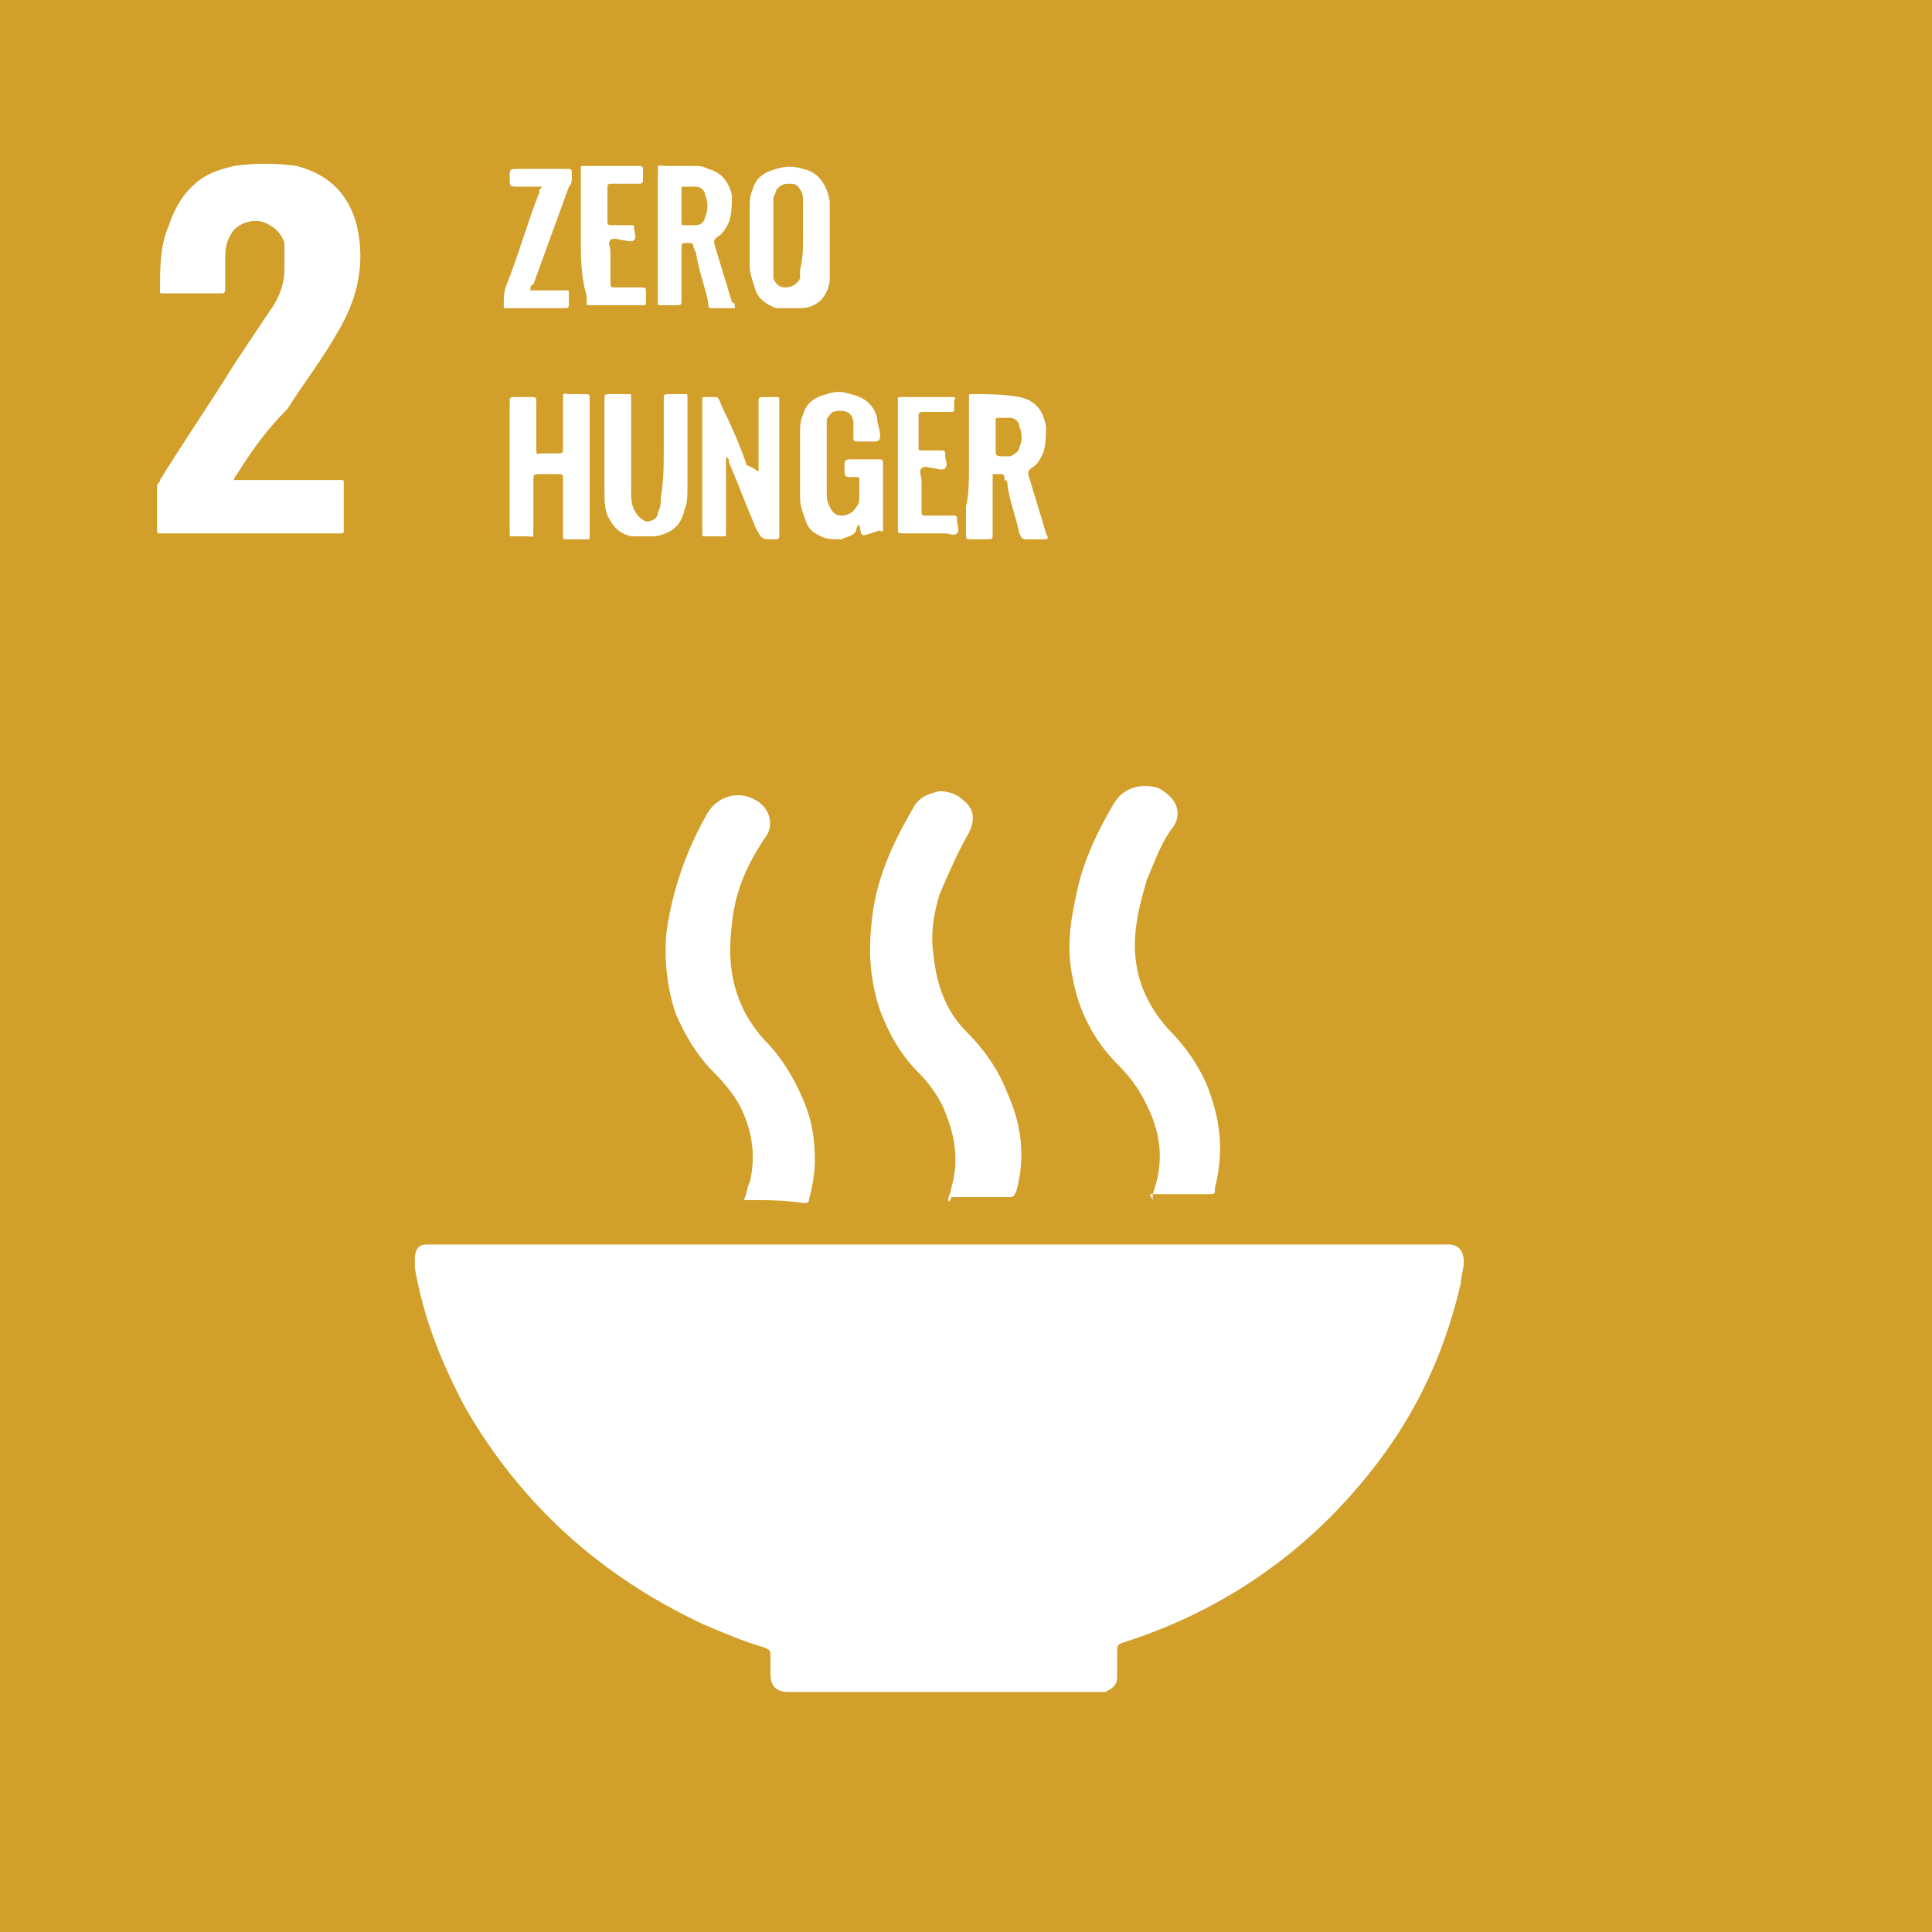
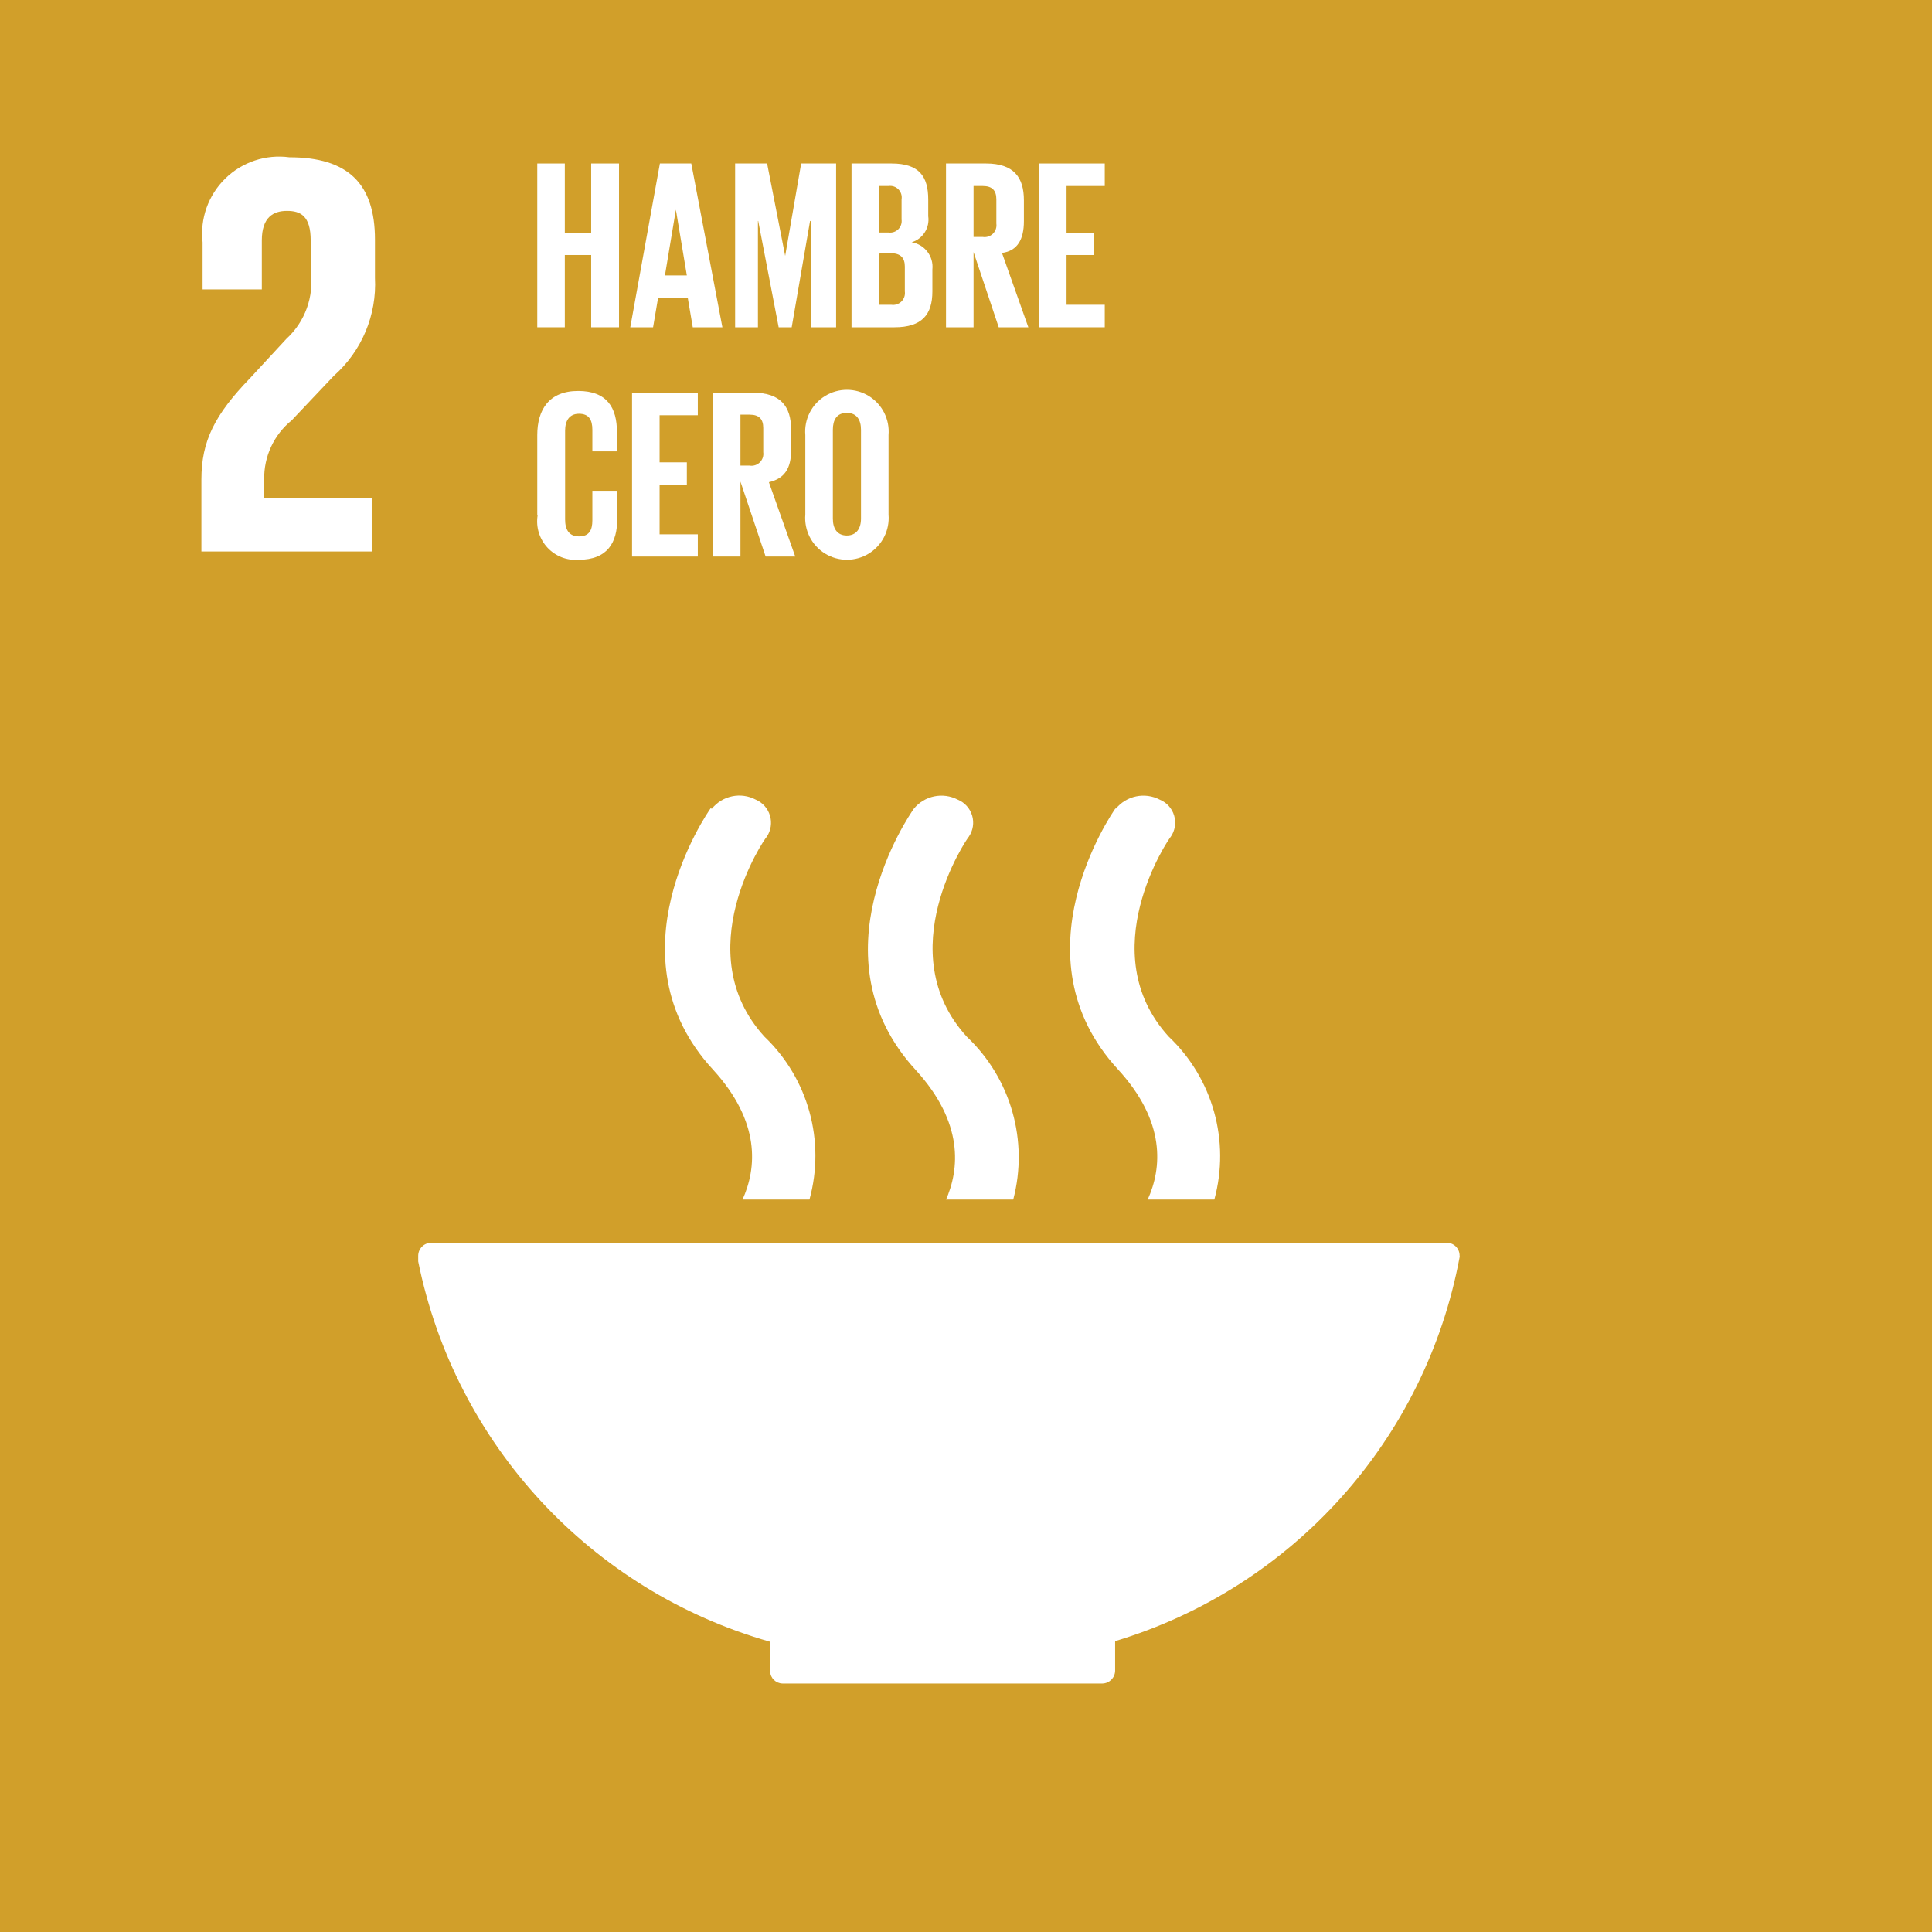
- <svg xmlns="http://www.w3.org/2000/svg" version="1.1" id="Capa_1" x="0px" y="0px" viewBox="0 0 65.2 65.2" style="enable-background:new 0 0 65.2 65.2;" xml:space="preserve">
-   <style type="text/css">
- 	.st0{fill:#D19F2A;}
- 	.st1{fill:#FFFFFF;}
- </style>
-   <rect class="st0" width="65.2" height="65.2" />
-   <g>
-     <path class="st1" d="M31.7,42c5.7,0,11.3,0,17,0c0.1,0,0.1,0,0.2,0c0.3,0,0.5,0.2,0.5,0.6c0,0.2-0.1,0.5-0.1,0.7   c-0.6,2.6-1.7,4.8-3.4,6.8c-2.1,2.5-4.8,4.3-7.9,5.3c-0.3,0.1-0.3,0.1-0.3,0.4c0,0.3,0,0.5,0,0.8c0,0.3-0.2,0.4-0.4,0.5   c0,0-0.1,0-0.1,0c-3.5,0-7.1,0-10.6,0c-0.4,0-0.6-0.2-0.6-0.6c0-0.2,0-0.4,0-0.6c0-0.2,0-0.2-0.2-0.3c-0.7-0.2-1.4-0.5-2.1-0.8   c-3.4-1.6-6.1-4-8-7.3c-0.8-1.5-1.4-3-1.7-4.7c0-0.1,0-0.2,0-0.3c0-0.3,0.1-0.5,0.4-0.5c0.1,0,0.2,0,0.3,0C20.4,42,26,42,31.7,42z" />
-     <path class="st1" d="M7.9,16.2c0.1,0,0.2,0,0.2,0c1.1,0,2.1,0,3.2,0c0.1,0,0.1,0,0.2,0c0.1,0,0.1,0,0.1,0.1c0,0.5,0,1.1,0,1.6   c0,0.1,0,0.1-0.1,0.1c0,0-0.1,0-0.1,0c-1.9,0-3.9,0-5.8,0c-0.1,0-0.1,0-0.2,0c-0.1,0-0.1,0-0.1-0.1c0-0.5,0-1,0-1.5   c0-0.1,0.1-0.1,0.1-0.2c0.8-1.3,1.7-2.6,2.5-3.9c0.4-0.6,0.8-1.2,1.2-1.8c0.3-0.4,0.5-0.9,0.5-1.4c0-0.3,0-0.6,0-0.9   C9.5,7.9,9.3,7.7,9.1,7.6C8.7,7.3,8,7.5,7.8,7.9c-0.2,0.3-0.2,0.6-0.2,1c0,0.3,0,0.6,0,0.8c0,0.1,0,0.2-0.1,0.2c-0.7,0-1.4,0-2,0   c-0.1,0-0.1,0-0.1-0.1c0-0.8,0-1.5,0.3-2.2c0.2-0.6,0.5-1.1,1-1.5c0.4-0.3,0.8-0.4,1.2-0.5c0.7-0.1,1.4-0.1,2.1,0   c1.2,0.3,1.9,1.1,2.1,2.3c0.2,1.2-0.1,2.3-0.7,3.3c-0.5,0.9-1.2,1.8-1.7,2.6C9,14.5,8.5,15.2,8,16C8,16,7.9,16.1,7.9,16.2z" />
-     <path class="st1" d="M38.9,40.5c0-0.1,0-0.1,0-0.2c0.4-1.1,0.3-2.1-0.3-3.2c-0.2-0.4-0.5-0.8-0.9-1.2c-0.8-0.8-1.3-1.8-1.5-2.9   c-0.2-0.9-0.1-1.8,0.1-2.7c0.2-1.1,0.7-2.2,1.3-3.2c0.3-0.5,0.9-0.7,1.5-0.5c0.2,0.1,0.3,0.2,0.4,0.3c0.3,0.3,0.3,0.7,0.1,1   c-0.4,0.5-0.6,1.1-0.9,1.8c-0.2,0.7-0.4,1.4-0.4,2.2c0,1.1,0.4,2,1.1,2.8c0.6,0.6,1.1,1.3,1.4,2.1c0.4,1.1,0.5,2.1,0.2,3.3   c0,0.2,0,0.2-0.2,0.2c-0.7,0-1.3,0-2,0C38.9,40.5,38.9,40.5,38.9,40.5z" />
-     <path class="st1" d="M32,40.5c0-0.1,0.1-0.3,0.1-0.4c0.3-1,0.1-1.9-0.3-2.8c-0.2-0.4-0.5-0.8-0.8-1.1c-0.6-0.6-1-1.3-1.3-2.1   c-0.3-0.9-0.4-1.8-0.3-2.8c0.1-1.5,0.7-2.8,1.4-4c0.2-0.4,0.5-0.5,0.9-0.6c0.3,0,0.6,0.1,0.8,0.3c0.4,0.3,0.4,0.7,0.2,1.1   c-0.4,0.7-0.7,1.4-1,2.1c-0.2,0.7-0.3,1.3-0.2,2c0.1,1,0.4,1.9,1.1,2.6c0.6,0.6,1.1,1.3,1.4,2.1c0.5,1.1,0.6,2.2,0.3,3.3   c-0.1,0.2-0.1,0.2-0.3,0.2c-0.6,0-1.3,0-1.9,0C32.1,40.5,32,40.6,32,40.5z" />
-     <path class="st1" d="M25.1,40.5c0.1-0.2,0.1-0.4,0.2-0.6c0.2-0.8,0.1-1.6-0.2-2.3c-0.2-0.5-0.6-1-1-1.4c-0.6-0.6-1-1.3-1.3-2   c-0.3-0.9-0.4-1.9-0.3-2.8c0.2-1.4,0.7-2.8,1.4-4c0.4-0.6,1.1-0.7,1.6-0.4c0.4,0.2,0.7,0.8,0.3,1.3c-0.6,0.9-1,1.8-1.1,2.9   c-0.2,1.5,0.1,2.8,1.1,3.9c0.6,0.6,1,1.3,1.3,2c0.3,0.7,0.4,1.3,0.4,2.1c0,0.4-0.1,0.9-0.2,1.3c0,0.1-0.1,0.1-0.2,0.1   C26.5,40.5,25.9,40.5,25.1,40.5C25.1,40.5,25.1,40.5,25.1,40.5z" />
-     <path class="st1" d="M32.7,15.8c0-0.7,0-1.4,0-2.2c0-0.1,0-0.1,0-0.2c0-0.1,0-0.1,0.1-0.1c0.5,0,1.1,0,1.6,0.1   c0.5,0.1,0.8,0.4,0.9,1c0,0.3,0,0.6-0.1,0.9c-0.1,0.2-0.2,0.4-0.4,0.5c-0.1,0.1-0.1,0.1-0.1,0.2c0.2,0.7,0.4,1.3,0.6,2   c0.1,0.2,0.1,0.2-0.2,0.2c-0.1,0-0.3,0-0.4,0c-0.2,0-0.2,0-0.3-0.2c-0.1-0.5-0.3-1-0.4-1.6c0-0.1,0-0.2-0.1-0.2   c0-0.1,0-0.2-0.1-0.2c-0.1,0-0.2,0-0.3,0c0,0,0,0,0,0.1c0,0.1,0,0.1,0,0.2c0,0.6,0,1.2,0,1.7c0,0.2,0,0.2-0.2,0.2   c-0.2,0-0.3,0-0.5,0c-0.2,0-0.2,0-0.2-0.2c0-0.3,0-0.6,0-0.9C32.7,16.7,32.7,16.2,32.7,15.8z M33.6,14.7   C33.6,14.7,33.6,14.7,33.6,14.7c0,0.1,0,0.3,0,0.4c0,0.3,0,0.3,0.3,0.3c0.1,0,0.1,0,0.2,0c0.2-0.1,0.3-0.2,0.3-0.3   c0.1-0.2,0.1-0.5,0-0.7c0-0.2-0.2-0.3-0.3-0.3c-0.1,0-0.3,0-0.4,0c-0.1,0-0.1,0-0.1,0.1C33.6,14.3,33.6,14.5,33.6,14.7z" />
-     <path class="st1" d="M28,8.1c0,0.3,0,0.7,0,1.2c0,0.1,0,0.1,0,0.2c-0.1,0.6-0.5,0.9-1,0.9c-0.3,0-0.5,0-0.8,0   c-0.3-0.1-0.6-0.3-0.7-0.6c-0.1-0.3-0.2-0.6-0.2-0.8c0-0.6,0-1.3,0-1.9c0-0.3,0-0.5,0.1-0.7c0.1-0.4,0.4-0.6,0.8-0.7   c0.3-0.1,0.6-0.1,0.9,0c0.5,0.1,0.8,0.5,0.9,1.1c0,0.1,0,0.2,0,0.3C28,7.3,28,7.6,28,8.1z M27.1,8c0-0.4,0-0.8,0-1.2   c0-0.1,0-0.3-0.1-0.4c-0.1-0.2-0.2-0.2-0.4-0.2c-0.2,0-0.3,0.1-0.4,0.2c0,0.1-0.1,0.2-0.1,0.3c0,0.8,0,1.7,0,2.5c0,0.1,0,0.2,0,0.2   c0.1,0.2,0.2,0.3,0.4,0.3c0.2,0,0.4-0.1,0.5-0.3c0-0.1,0-0.2,0-0.3C27.1,8.7,27.1,8.4,27.1,8z" />
-     <path class="st1" d="M19.9,15.8c0,0.7,0,1.4,0,2.1c0,0.1,0,0.1,0,0.2c0,0.1,0,0.1-0.1,0.1c-0.2,0-0.4,0-0.7,0c-0.1,0-0.1,0-0.1-0.1   c0-0.2,0-0.3,0-0.5c0-0.5,0-0.9,0-1.4c0-0.2,0-0.2-0.2-0.2c-0.2,0-0.3,0-0.5,0C18,16,18,16,18,16.2c0,0.6,0,1.1,0,1.7   c0,0.3,0,0.2-0.2,0.2c-0.2,0-0.3,0-0.5,0c-0.1,0-0.1,0-0.1-0.1c0,0,0-0.1,0-0.1c0-1.4,0-2.9,0-4.3c0,0,0,0,0,0c0-0.2,0-0.2,0.2-0.2   c0.2,0,0.3,0,0.5,0c0.2,0,0.2,0,0.2,0.2c0,0.5,0,1,0,1.5c0,0.3,0,0.2,0.2,0.2c0.2,0,0.4,0,0.5,0c0.2,0,0.2,0,0.2-0.2   c0-0.5,0-1,0-1.6c0-0.3,0-0.2,0.2-0.2c0.2,0,0.3,0,0.5,0c0.2,0,0.2,0,0.2,0.2c0,0.6,0,1.1,0,1.7C19.9,15.4,19.9,15.6,19.9,15.8z" />
-     <path class="st1" d="M24.8,10.4c-0.2,0-0.4,0-0.7,0c-0.2,0-0.2,0-0.2-0.2c-0.1-0.5-0.3-1-0.4-1.6c0-0.1-0.1-0.2-0.1-0.3   c0-0.1-0.1-0.1-0.2-0.1c-0.2,0-0.2,0-0.2,0.2c0,0.6,0,1.2,0,1.7c0,0.2,0,0.2-0.2,0.2c-0.2,0-0.4,0-0.5,0c-0.1,0-0.1,0-0.1-0.1   c0,0,0-0.1,0-0.1c0-1.4,0-2.9,0-4.3c0-0.3,0-0.2,0.2-0.2c0.3,0,0.7,0,1,0c0.2,0,0.3,0,0.5,0.1c0.4,0.1,0.7,0.4,0.8,0.9   c0,0.3,0,0.6-0.1,0.9c-0.1,0.2-0.2,0.4-0.4,0.5c-0.1,0.1-0.1,0.1-0.1,0.2c0.2,0.7,0.4,1.3,0.6,2C24.8,10.2,24.8,10.3,24.8,10.4z    M23,6.9c0,0.2,0,0.4,0,0.6c0,0.1,0,0.1,0.1,0.1c0.1,0,0.3,0,0.4,0c0.2,0,0.3-0.2,0.3-0.3c0.1-0.2,0.1-0.5,0-0.7   c0-0.2-0.2-0.3-0.3-0.3c-0.1,0-0.3,0-0.4,0c-0.1,0-0.1,0-0.1,0.1C23,6.5,23,6.7,23,6.9z" />
-     <path class="st1" d="M25.6,15.9c0-0.1,0-0.2,0-0.2c0-0.7,0-1.4,0-2.1c0-0.2,0-0.2,0.2-0.2c0.1,0,0.3,0,0.4,0c0.1,0,0.1,0,0.1,0.1   c0,0,0,0.1,0,0.1c0,1.4,0,2.9,0,4.3c0,0,0,0.1,0,0.1c0,0.2,0,0.2-0.2,0.2c-0.4,0-0.4,0-0.6-0.4c-0.3-0.7-0.6-1.5-0.9-2.2   c0-0.1,0-0.1-0.1-0.2c0,0.1,0,0.2,0,0.2c0,0.7,0,1.5,0,2.2c0,0.1,0,0.1,0,0.2c0,0.1,0,0.1-0.1,0.1c-0.2,0-0.4,0-0.6,0   c-0.1,0-0.1,0-0.1-0.1c0,0,0-0.1,0-0.1c0-1.4,0-2.9,0-4.3c0,0,0-0.1,0-0.1c0-0.1,0-0.1,0.1-0.1c0,0,0,0,0,0c0.2,0,0.3,0,0.4,0   c0.1,0.1,0.1,0.2,0.2,0.4c0.3,0.6,0.6,1.3,0.8,1.9C25.5,15.8,25.5,15.9,25.6,15.9z" />
-     <path class="st1" d="M22.4,15.2c0-0.6,0-1.1,0-1.7c0-0.2,0-0.2,0.2-0.2c0.2,0,0.4,0,0.5,0c0.1,0,0.1,0,0.1,0.1c0,0,0,0.1,0,0.1   c0,1,0,2,0,3c0,0.2,0,0.5-0.1,0.7c-0.1,0.5-0.4,0.8-1,0.9c-0.3,0-0.5,0-0.8,0c-0.4-0.1-0.6-0.3-0.8-0.7c-0.1-0.3-0.1-0.5-0.1-0.8   c0-1,0-2.1,0-3.1c0-0.2,0-0.2,0.2-0.2c0.2,0,0.4,0,0.6,0c0.1,0,0.1,0,0.1,0.1c0,0.1,0,0.1,0,0.2c0,1,0,2,0,3c0,0.2,0,0.4,0.1,0.6   c0.1,0.2,0.2,0.3,0.4,0.4c0.2,0,0.4-0.1,0.4-0.3c0.1-0.2,0.1-0.3,0.1-0.5C22.4,16.2,22.4,15.7,22.4,15.2z" />
-     <path class="st1" d="M29,17.7c-0.1,0.1-0.1,0.1-0.1,0.2c-0.1,0.2-0.3,0.2-0.5,0.3c-0.3,0-0.5,0-0.7-0.1c-0.2-0.1-0.4-0.2-0.5-0.5   c-0.1-0.3-0.2-0.5-0.2-0.8c0-0.7,0-1.5,0-2.2c0-0.2,0-0.4,0.1-0.6c0.1-0.4,0.4-0.6,0.8-0.7c0.3-0.1,0.5-0.1,0.8,0   c0.5,0.1,0.8,0.4,0.9,0.8c0,0.2,0.1,0.4,0.1,0.6c0,0.1,0,0.2-0.2,0.2c-0.2,0-0.3,0-0.5,0c-0.2,0-0.2,0-0.2-0.2c0-0.1,0-0.3,0-0.4   c0-0.4-0.3-0.5-0.7-0.4c-0.1,0.1-0.2,0.2-0.2,0.3c0,0.1,0,0.3,0,0.4c0,0.7,0,1.3,0,2c0,0.2,0,0.3,0.1,0.5c0.1,0.2,0.2,0.3,0.4,0.3   c0.2,0,0.4-0.1,0.5-0.3c0.1-0.1,0.1-0.2,0.1-0.4c0-0.2,0-0.3,0-0.5c0-0.1,0-0.1-0.1-0.1c0,0-0.1,0-0.1,0c-0.3,0-0.3,0-0.3-0.3   c0-0.3,0-0.3,0.3-0.3c0.3,0,0.6,0,0.8,0c0.2,0,0.2,0,0.2,0.2c0,0.7,0,1.4,0,2.1c0,0.1,0,0.2-0.1,0.1C29,18.1,29.1,18.2,29,17.7z" />
-     <path class="st1" d="M19.6,8c0-0.7,0-1.4,0-2.1c0-0.1,0-0.1,0-0.2c0-0.1,0-0.1,0.1-0.1c0,0,0.1,0,0.1,0c0.6,0,1.1,0,1.7,0   c0.2,0,0.2,0,0.2,0.2c0,0.1,0,0.2,0,0.2c0,0.2,0,0.2-0.2,0.2c-0.3,0-0.5,0-0.8,0c-0.2,0-0.2,0-0.2,0.2c0,0.3,0,0.7,0,1   c0,0.2,0,0.2,0.2,0.2c0.2,0,0.4,0,0.6,0c0.1,0,0.1,0,0.1,0.1c0,0.2,0.1,0.3,0,0.4c-0.1,0.1-0.3,0-0.4,0c-0.1,0-0.3-0.1-0.4,0   c-0.1,0.1,0,0.2,0,0.4c0,0.3,0,0.6,0,1c0,0.2,0,0.2,0.2,0.2c0.3,0,0.5,0,0.8,0c0.2,0,0.2,0,0.2,0.2c0,0.1,0,0.2,0,0.3   c0,0.1,0,0.1-0.1,0.1c-0.6,0-1.2,0-1.8,0c-0.1,0-0.1,0-0.1-0.1c0-0.1,0-0.1,0-0.2C19.6,9.3,19.6,8.7,19.6,8z" />
-     <path class="st1" d="M30.3,15.8c0-0.7,0-1.4,0-2.1c0-0.1,0-0.1,0-0.2c0-0.1,0-0.1,0.1-0.1c0.2,0,0.5,0,0.7,0c0.3,0,0.7,0,1,0   c0.1,0,0.2,0,0.1,0.1c0,0.1,0,0.2,0,0.3c0,0.1,0,0.1-0.2,0.1c-0.3,0-0.5,0-0.8,0c-0.1,0-0.2,0-0.2,0.1c0,0.4,0,0.7,0,1.1   c0,0.1,0,0.1,0.1,0.1c0.2,0,0.4,0,0.6,0c0.2,0,0.2,0,0.2,0.2c0,0.1,0.1,0.3,0,0.4c-0.1,0.1-0.3,0-0.4,0c-0.1,0-0.3-0.1-0.4,0   c-0.1,0.1,0,0.3,0,0.4c0,0.3,0,0.6,0,1c0,0.2,0,0.2,0.2,0.2c0.3,0,0.5,0,0.8,0c0.2,0,0.2,0,0.2,0.2c0,0.1,0.1,0.3,0,0.4   c-0.1,0.1-0.3,0-0.4,0c-0.5,0-0.9,0-1.4,0c-0.2,0-0.2,0-0.2-0.2C30.3,17.2,30.3,16.5,30.3,15.8z" />
-     <path class="st1" d="M17.9,9.8c0.3,0,0.5,0,0.8,0c0.1,0,0.3,0,0.4,0c0.1,0,0.1,0,0.1,0.1c0,0.1,0,0.2,0,0.3c0,0.2,0,0.2-0.2,0.2   c-0.5,0-1,0-1.6,0c-0.1,0-0.2,0-0.3,0c-0.1,0-0.1,0-0.1-0.1c0-0.2,0-0.5,0.1-0.7c0.4-1,0.7-2.1,1.1-3.1c0-0.1,0-0.1,0.1-0.2   c-0.3,0-0.6,0-0.8,0c-0.3,0-0.3,0-0.3-0.3c0-0.3,0-0.3,0.3-0.3c0.5,0,1.1,0,1.6,0c0.2,0,0.2,0,0.2,0.2c0,0.2,0,0.3-0.1,0.4   c-0.4,1.1-0.8,2.2-1.2,3.3C17.9,9.6,17.9,9.7,17.9,9.8z" />
-   </g>
+ <svg xmlns="http://www.w3.org/2000/svg" id="Capa_1" data-name="Capa 1" viewBox="0 0 65.23 65.23">
+   <defs>
+     <style>.cls-1{fill:#d19f2a;}.cls-2{fill:#fff;}</style>
+   </defs>
+   <rect class="cls-1" width="65.23" height="65.23" />
+   <path class="cls-2" d="M26,55.43v1a.43.43,0,0,0,.42.41h10.8a.44.44,0,0,0,.43-.43h0v-1A16.75,16.75,0,0,0,49.28,42.45v0a.13.13,0,0,0,0-.06.43.43,0,0,0-.44-.43H14.56a.44.44,0,0,0-.44.43l0,.2A16.81,16.81,0,0,0,26,55.43" />
+   <path class="cls-2" d="M37.67,27.28c-.14.2-3.45,5,.08,8.83,1.62,1.77,1.48,3.33,1,4.39H41A5.56,5.56,0,0,0,39.46,35c-2.6-2.85,0-6.69.07-6.75A.84.84,0,0,0,39.16,27a1.2,1.2,0,0,0-1.49.31" />
+   <path class="cls-2" d="M31.94,40.5h2.27A5.6,5.6,0,0,0,32.64,35c-2.6-2.85,0-6.68.07-6.75A.84.84,0,0,0,32.34,27a1.2,1.2,0,0,0-1.49.31c-.14.2-3.46,5,.08,8.83,1.61,1.77,1.47,3.33,1,4.39" />
+   <path class="cls-2" d="M24,27.28c-.14.2-3.46,5,.07,8.83,1.62,1.77,1.48,3.33,1,4.39h2.26A5.56,5.56,0,0,0,25.81,35c-2.6-2.85,0-6.69.08-6.75A.85.85,0,0,0,25.52,27a1.19,1.19,0,0,0-1.49.31" />
+   <path class="cls-2" d="M12.55,16.82H8.92v-.63a2.51,2.51,0,0,1,.93-2l1.42-1.5a4.13,4.13,0,0,0,1.39-3.31V8.09c0-1.89-.91-2.78-2.89-2.78A2.6,2.6,0,0,0,6.84,8.18V9.77h2V8.12c0-.79.39-1,.85-1s.8.17.8,1V9.17a2.6,2.6,0,0,1-.82,2.27L8.45,12.76C7.25,14,6.8,14.89,6.8,16.19v2.43h5.75Z" />
+   <polygon class="cls-2" points="19.96 8.61 19.07 8.61 19.07 11.05 18.14 11.05 18.14 5.52 19.07 5.52 19.07 7.86 19.96 7.86 19.96 5.52 20.9 5.52 20.9 11.05 19.96 11.05 19.96 8.61" />
+   <path class="cls-2" d="M21.28,11.05l1-5.53h1.06l1.05,5.53h-1l-.17-1h-1l-.17,1ZM22.45,9.3h.74l-.37-2.22h0Z" />
+   <polygon class="cls-2" points="27.38 7.46 27.35 7.46 26.73 11.05 26.29 11.05 25.6 7.46 25.59 7.46 25.59 11.05 24.82 11.05 24.82 5.52 25.9 5.52 26.51 8.64 26.51 8.64 27.05 5.52 28.23 5.52 28.23 11.05 27.38 11.05 27.38 7.46" />
+   <path class="cls-2" d="M28.75,5.52H30.1c.93,0,1.24.43,1.24,1.22V7.3a.8.8,0,0,1-.56.88.84.84,0,0,1,.7.92v.74c0,.78-.35,1.21-1.28,1.21H28.75Zm.93,2.33H30a.39.39,0,0,0,.44-.44V6.73A.39.39,0,0,0,30,6.28h-.32Zm0,.71v1.73h.41a.4.4,0,0,0,.46-.45V9c0-.29-.14-.45-.47-.45Z" />
+   <path class="cls-2" d="M32.87,8.51v2.54h-.93V5.52h1.35c.94,0,1.28.47,1.28,1.24v.71c0,.6-.21,1-.74,1.07l.89,2.51h-1Zm0-2.23V8h.31a.4.4,0,0,0,.46-.45V6.73c0-.3-.14-.45-.46-.45Z" />
+   <polygon class="cls-2" points="35.08 5.52 37.3 5.52 37.3 6.28 36.01 6.28 36.01 7.86 36.93 7.86 36.93 8.61 36.01 8.61 36.01 10.29 37.3 10.29 37.3 11.05 35.08 11.05 35.08 5.52" />
+   <path class="cls-2" d="M18.14,17.37V14.69c0-.86.4-1.49,1.38-1.49s1.31.57,1.31,1.39v.65H20v-.73c0-.34-.12-.54-.45-.54s-.47.24-.47.57v3c0,.34.13.57.47.57s.45-.21.45-.54v-1h.84v.95c0,.79-.32,1.38-1.31,1.38a1.3,1.3,0,0,1-1.38-1.49" />
+   <polygon class="cls-2" points="21.34 13.26 23.56 13.26 23.56 14.02 22.27 14.02 22.27 15.61 23.19 15.61 23.19 16.36 22.27 16.36 22.27 18.04 23.56 18.04 23.56 18.79 21.34 18.79 21.34 13.26" />
+   <path class="cls-2" d="M25,16.26v2.53h-.93V13.26h1.36c.93,0,1.28.47,1.28,1.24v.71c0,.6-.22.95-.75,1.07l.89,2.51h-1ZM25,14v1.72h.31a.4.4,0,0,0,.46-.45v-.82c0-.3-.14-.45-.46-.45Z" />
+   <path class="cls-2" d="M27.19,17.37V14.69a1.41,1.41,0,1,1,2.81,0v2.68a1.41,1.41,0,1,1-2.81,0m1.88.14v-3c0-.33-.14-.57-.48-.57s-.47.24-.47.57v3c0,.34.15.57.47.57s.48-.23.48-.57" />
</svg>
